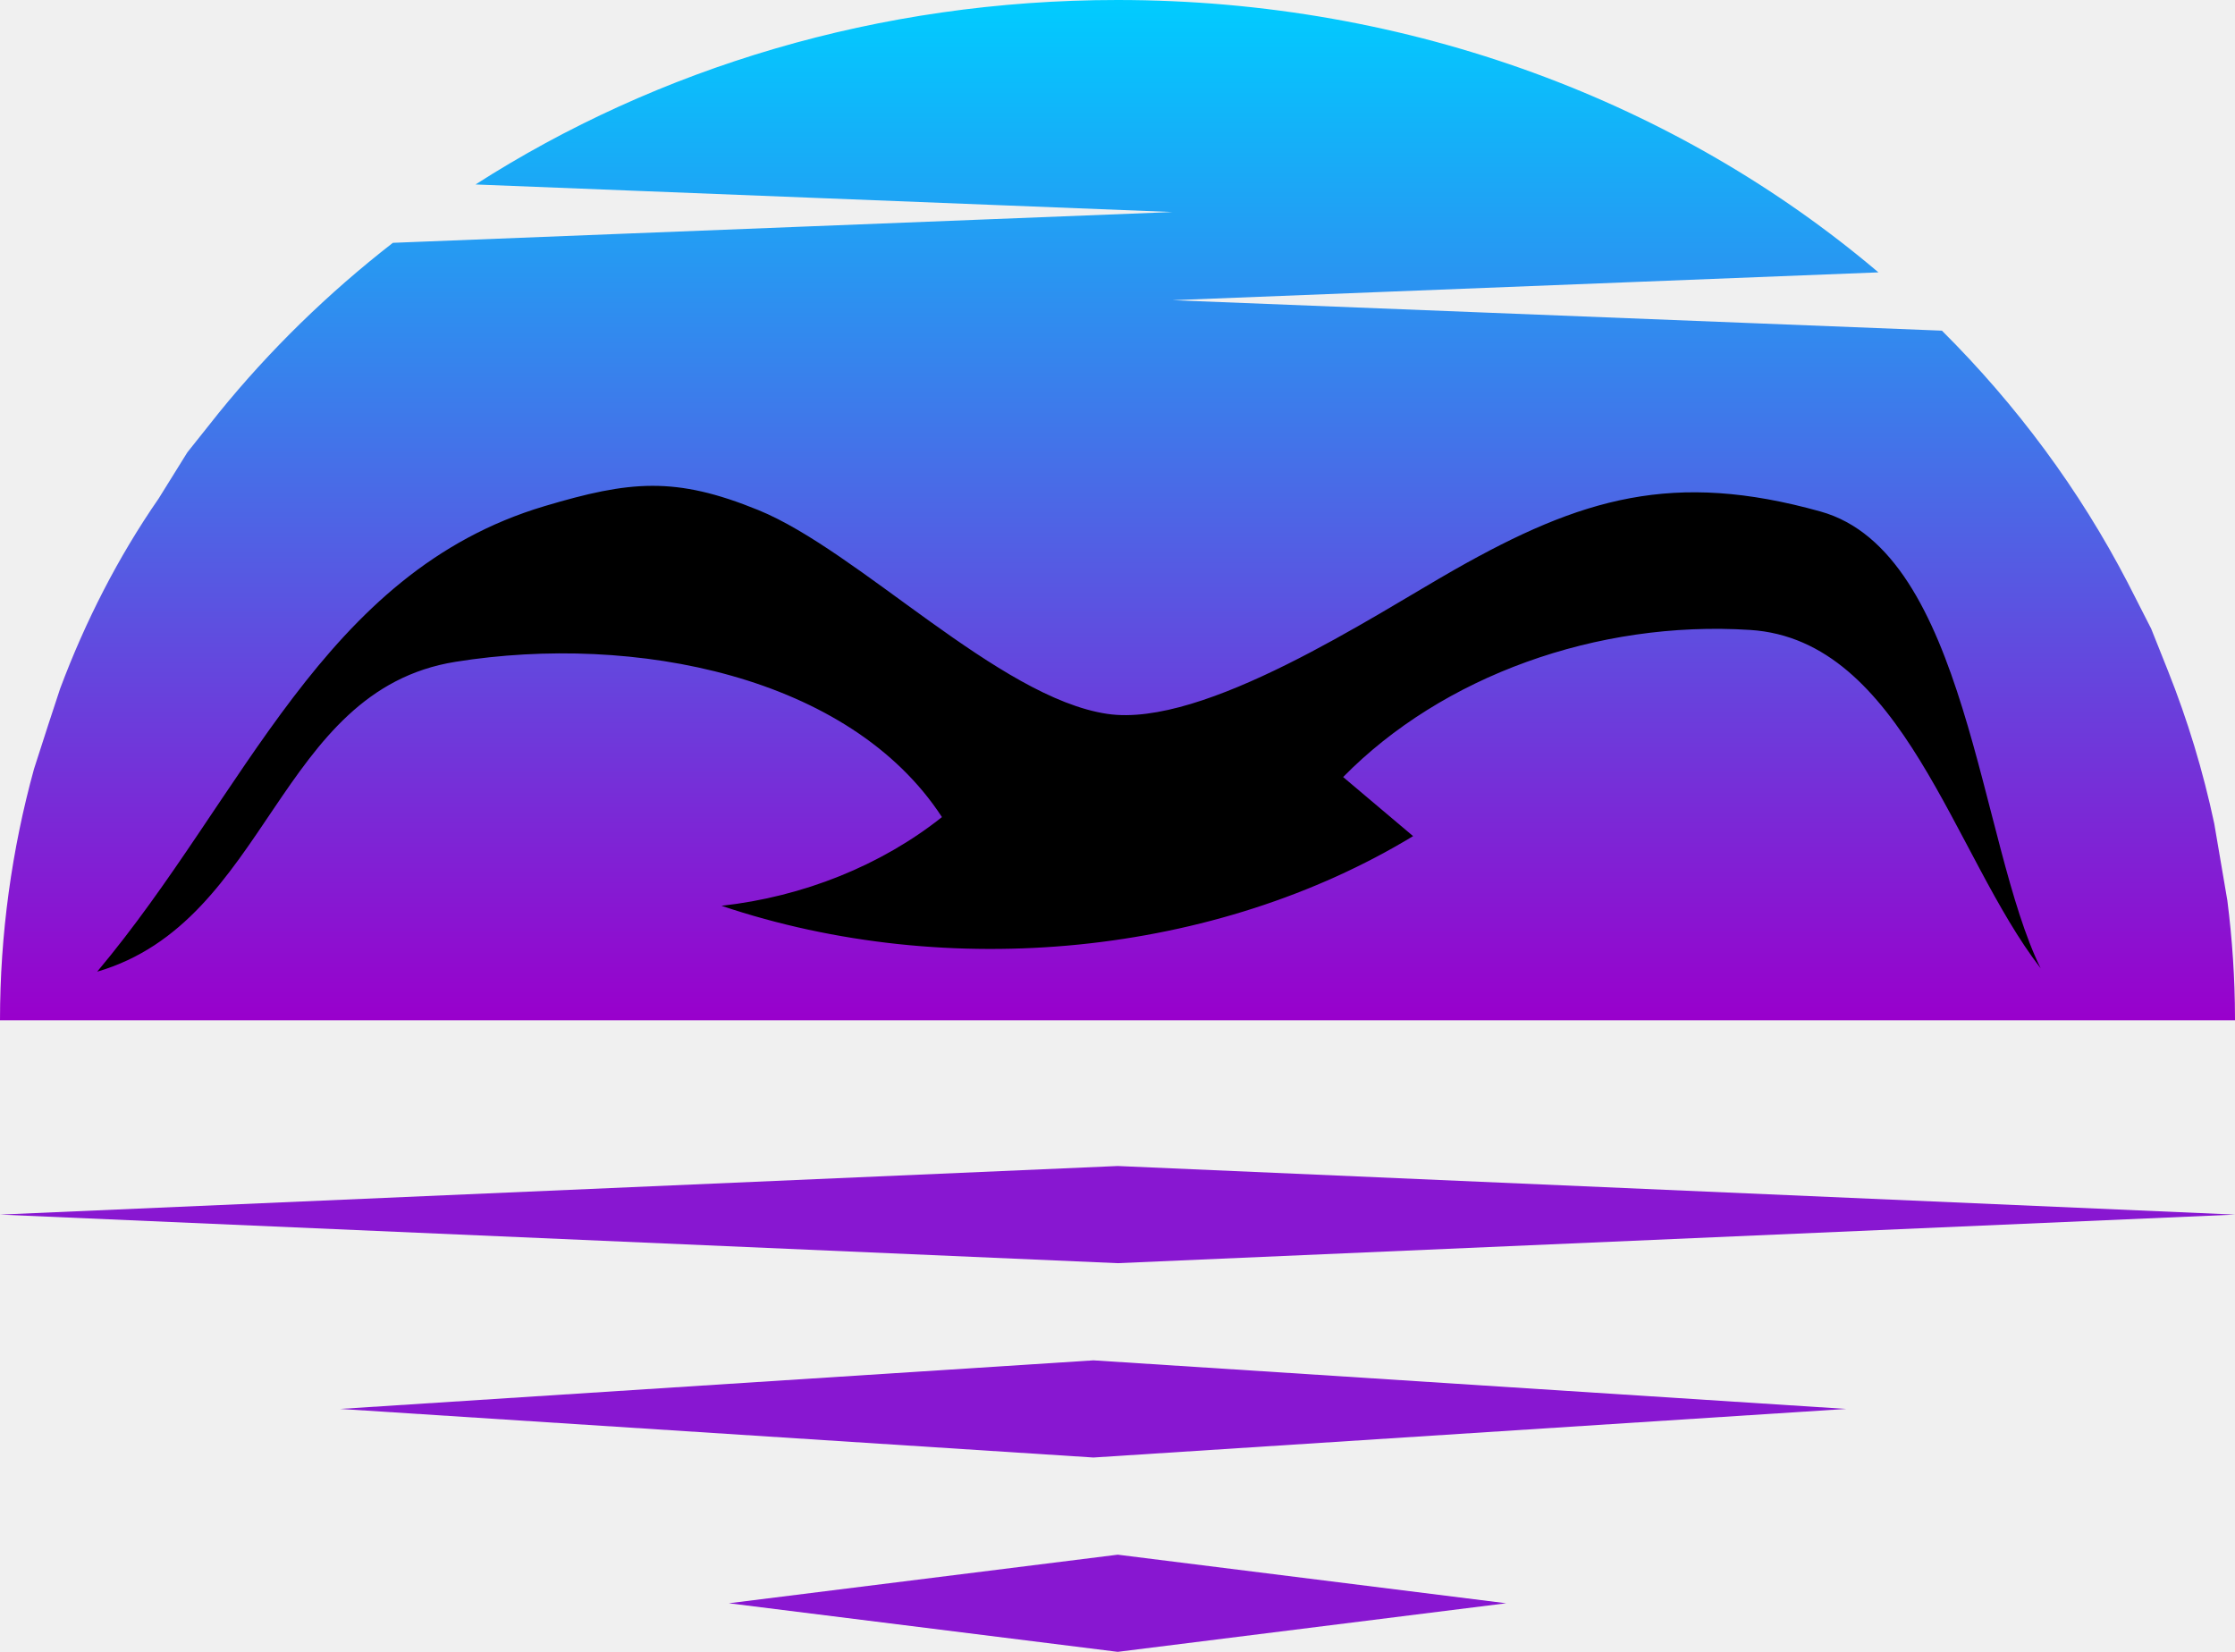
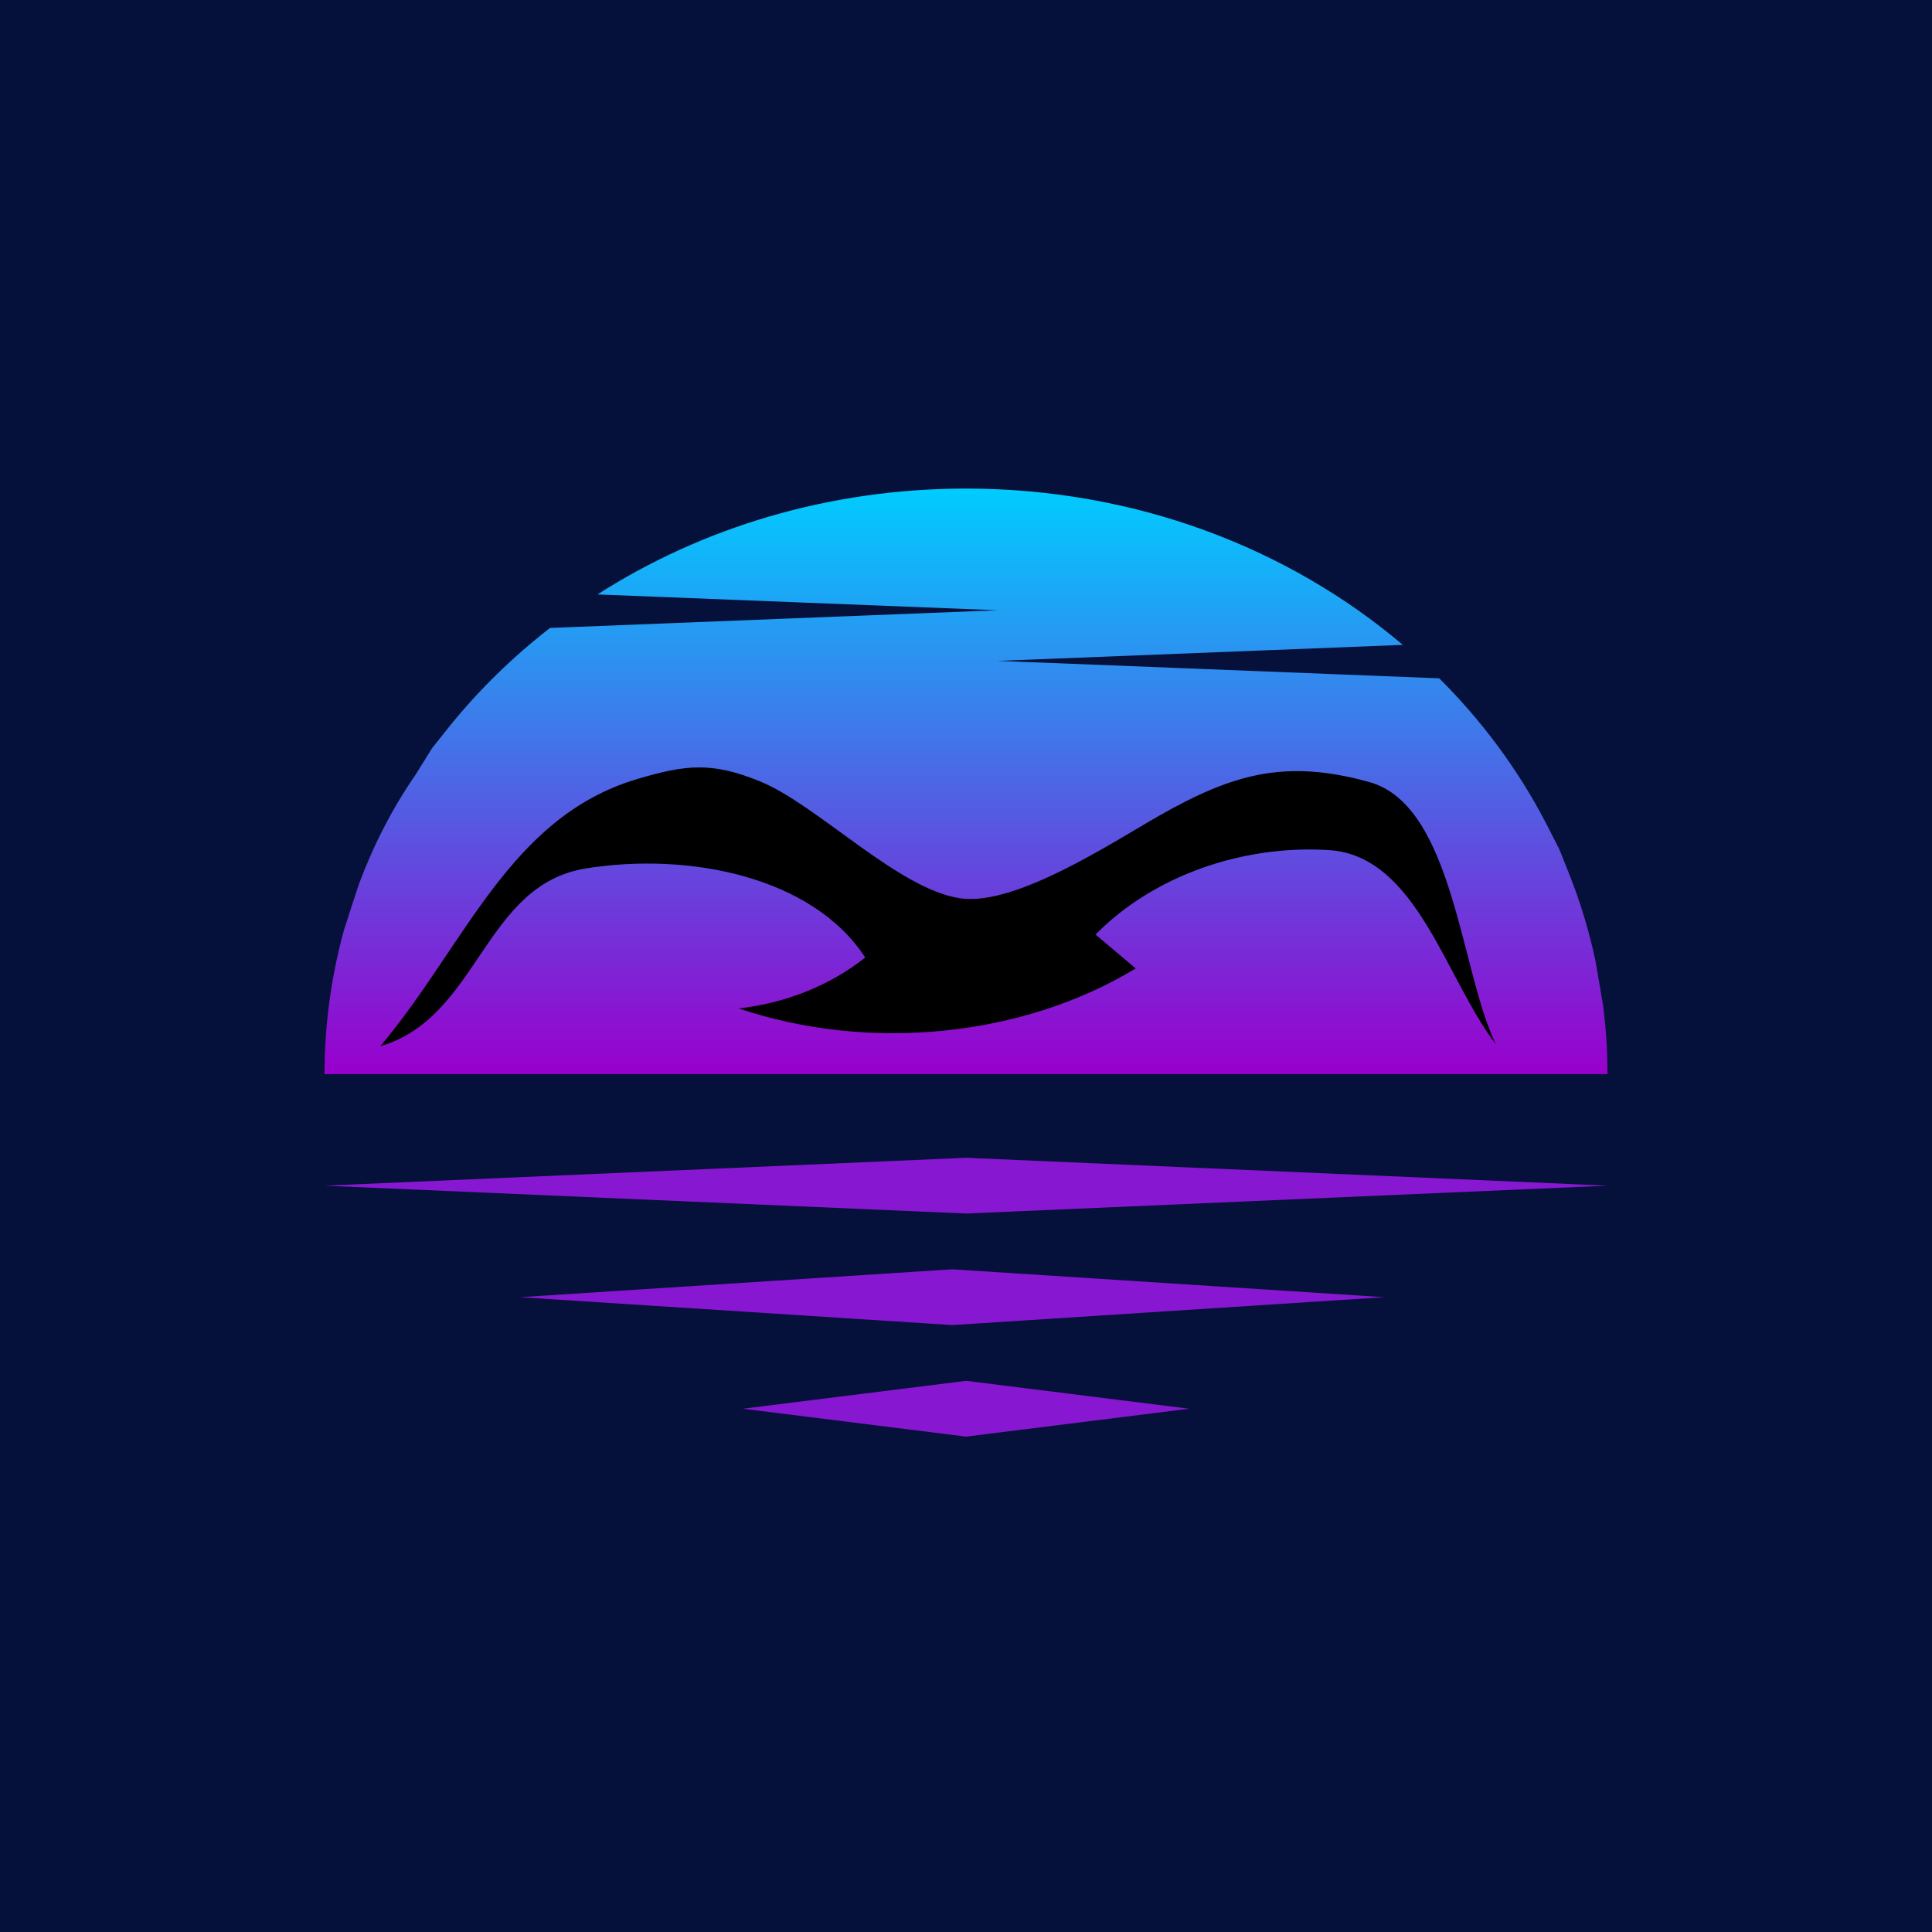
- <svg xmlns="http://www.w3.org/2000/svg" width="46" height="34" viewBox="0 0 46 34" fill="none">
-   <path fill-rule="evenodd" clip-rule="evenodd" d="M23.005 26L46 25L23.005 24L0 25L23.005 26Z" fill="#8817D1" />
-   <path fill-rule="evenodd" clip-rule="evenodd" d="M22.505 30L38 29L22.505 28L7 29L22.505 30Z" fill="#8817D1" />
-   <path fill-rule="evenodd" clip-rule="evenodd" d="M23.005 34L31 33L23.005 32L15 33L23.005 34Z" fill="#8817D1" />
-   <path fill-rule="evenodd" clip-rule="evenodd" d="M46 21V20.96C45.998 20.13 45.944 19.334 45.843 18.538L45.573 16.952C45.343 15.87 45.024 14.819 44.62 13.806L44.275 12.941L43.791 11.992C42.802 10.086 41.509 8.34 39.968 6.806L24.133 6.179L38.661 5.606C34.555 2.123 29.051 0 23 0C18.082 0 13.526 1.402 9.787 3.797L24.133 4.364L8.086 4.998C6.753 6.034 5.552 7.206 4.508 8.492L3.856 9.311L3.266 10.26C2.427 11.473 1.757 12.789 1.239 14.17L0.993 14.918L0.7 15.827C0.244 17.482 0 19.226 0 21H46H46Z" fill="url(#paint0_linear_2_273)" />
-   <path d="M29.937 11.726C32.553 10.241 34.447 9.685 37.468 10.528C40.488 11.37 40.733 17.361 42 19.93C40.2 17.607 39.169 13.168 36.02 12.966C32.87 12.765 29.683 13.917 27.644 15.994C28.124 16.4 28.604 16.805 29.084 17.21C25.027 19.67 19.541 20.222 14.849 18.644C16.534 18.457 18.137 17.812 19.387 16.818C17.491 13.909 13.061 13.032 9.375 13.622C5.689 14.213 5.545 18.963 2 20C5.052 16.365 6.631 11.782 11.207 10.418C12.965 9.894 13.895 9.8 15.608 10.499C17.676 11.342 20.557 14.364 22.791 14.694C24.781 14.989 28.266 12.675 29.937 11.726H29.937Z" fill="black" />
+ <svg xmlns="http://www.w3.org/2000/svg" width="256" height="256" viewBox="0 0 256 256" fill="none">
+   <g clip-path="url(#clip0_1239_2)">
+     <rect width="256" height="256" fill="#05113B" />
+     <path fill-rule="evenodd" clip-rule="evenodd" d="M128.018 160.801L213 157.107L128.018 153.412L43 157.107L128.018 160.801Z" fill="#8817D1" />
+     <path fill-rule="evenodd" clip-rule="evenodd" d="M126.17 175.579L183.435 171.885L126.17 168.19L68.87 171.885L126.17 175.579Z" fill="#8817D1" />
+     <path fill-rule="evenodd" clip-rule="evenodd" d="M128.018 190.358L157.565 186.663L128.018 182.969L98.435 186.663L128.018 190.358Z" fill="#8817D1" />
+     <path fill-rule="evenodd" clip-rule="evenodd" d="M213 142.327V142.181C212.993 139.113 212.792 136.172 212.419 133.23L211.421 127.37C210.57 123.375 209.392 119.491 207.901 115.746L206.626 112.551L204.836 109.047C201.181 102.005 196.402 95.554 190.709 89.883L132.187 87.57L185.879 85.45C170.704 72.582 150.363 64.739 128 64.739C109.826 64.739 92.986 69.919 79.169 78.767L132.187 80.862L72.883 83.206C67.956 87.032 63.517 91.361 59.661 96.113L57.251 99.139L55.071 102.645C51.971 107.129 49.492 111.988 47.58 117.092L46.668 119.855L45.586 123.214C43.901 129.329 43 135.773 43 142.327H213Z" fill="url(#paint0_linear_1239_2)" />
+     <path d="M153.636 108.064C163.303 102.577 170.303 100.521 181.467 103.636C192.63 106.75 193.533 128.884 198.217 138.374C191.564 129.791 187.755 113.39 176.116 112.645C164.475 111.901 152.697 116.158 145.162 123.833C146.937 125.331 148.712 126.828 150.486 128.324C135.492 137.412 115.215 139.454 97.878 133.622C104.105 132.934 110.03 130.55 114.648 126.875C107.64 116.127 91.267 112.89 77.647 115.069C64.025 117.25 63.491 134.8 50.391 138.633C61.67 125.204 67.507 108.271 84.418 103.232C90.913 101.295 94.351 100.948 100.683 103.528C108.326 106.644 118.971 117.809 127.228 119.029C134.581 120.118 147.461 111.57 153.636 108.064Z" fill="black" />
+   </g>
  <defs>
-     <linearGradient id="paint0_linear_2_273" x1="23" y1="21" x2="23" y2="-0" gradientUnits="userSpaceOnUse">
+     <linearGradient id="paint0_linear_1239_2" x1="128" y1="142.328" x2="128" y2="64.737" gradientUnits="userSpaceOnUse">
      <stop stop-color="#9900CC" />
      <stop offset="1" stop-color="#00CCFF" />
    </linearGradient>
+     <clipPath id="clip0_1239_2">
+       <rect width="256" height="256" fill="white" />
+     </clipPath>
  </defs>
</svg>
